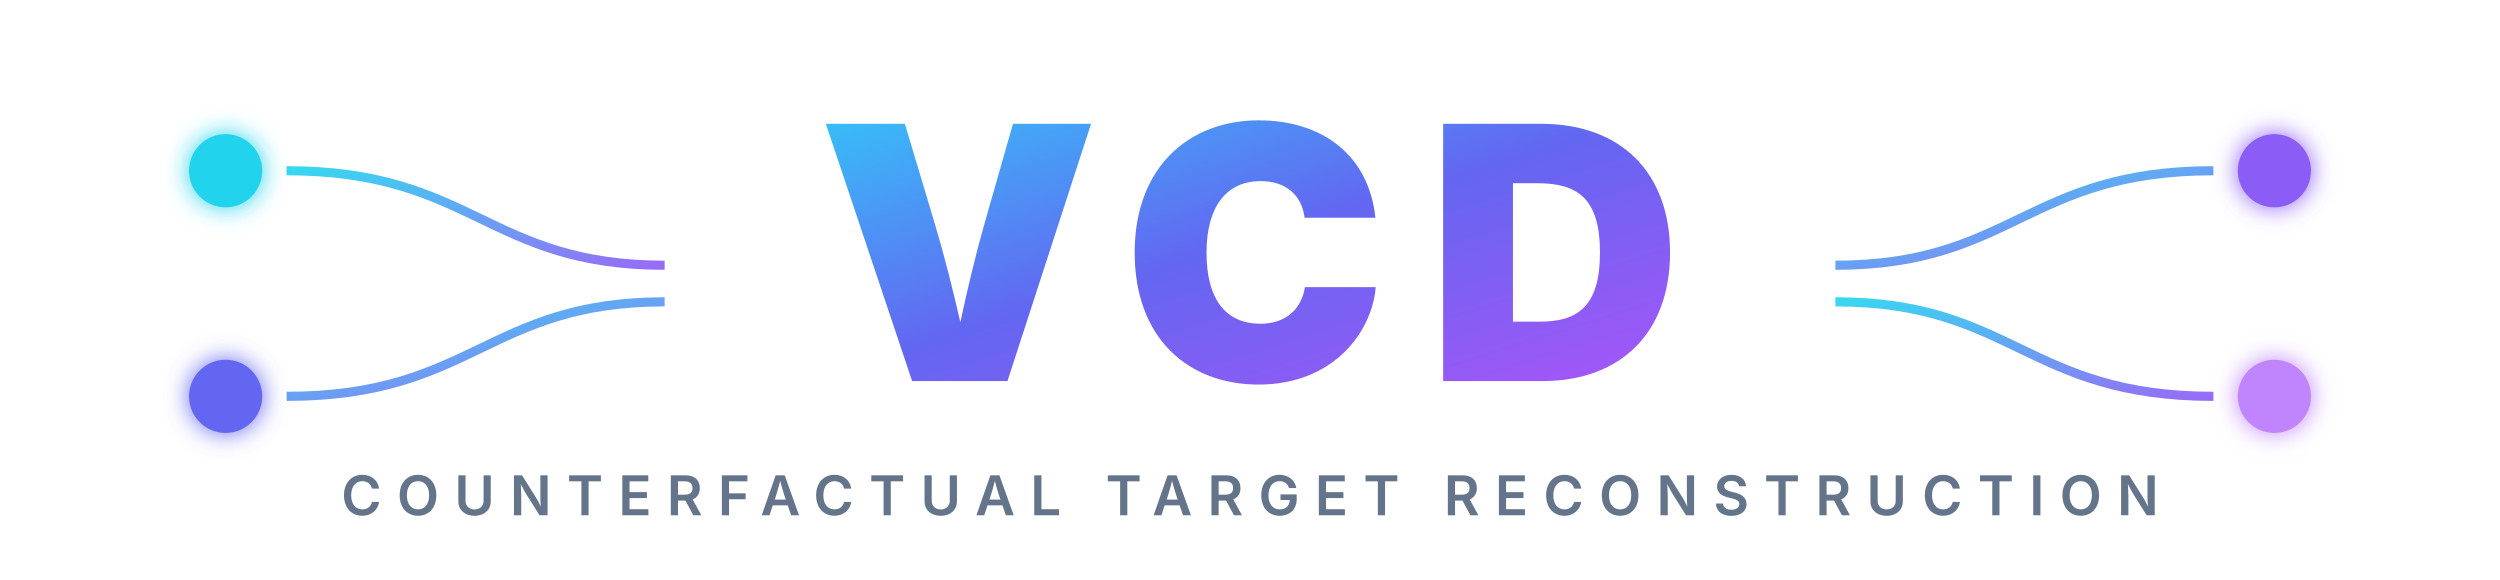
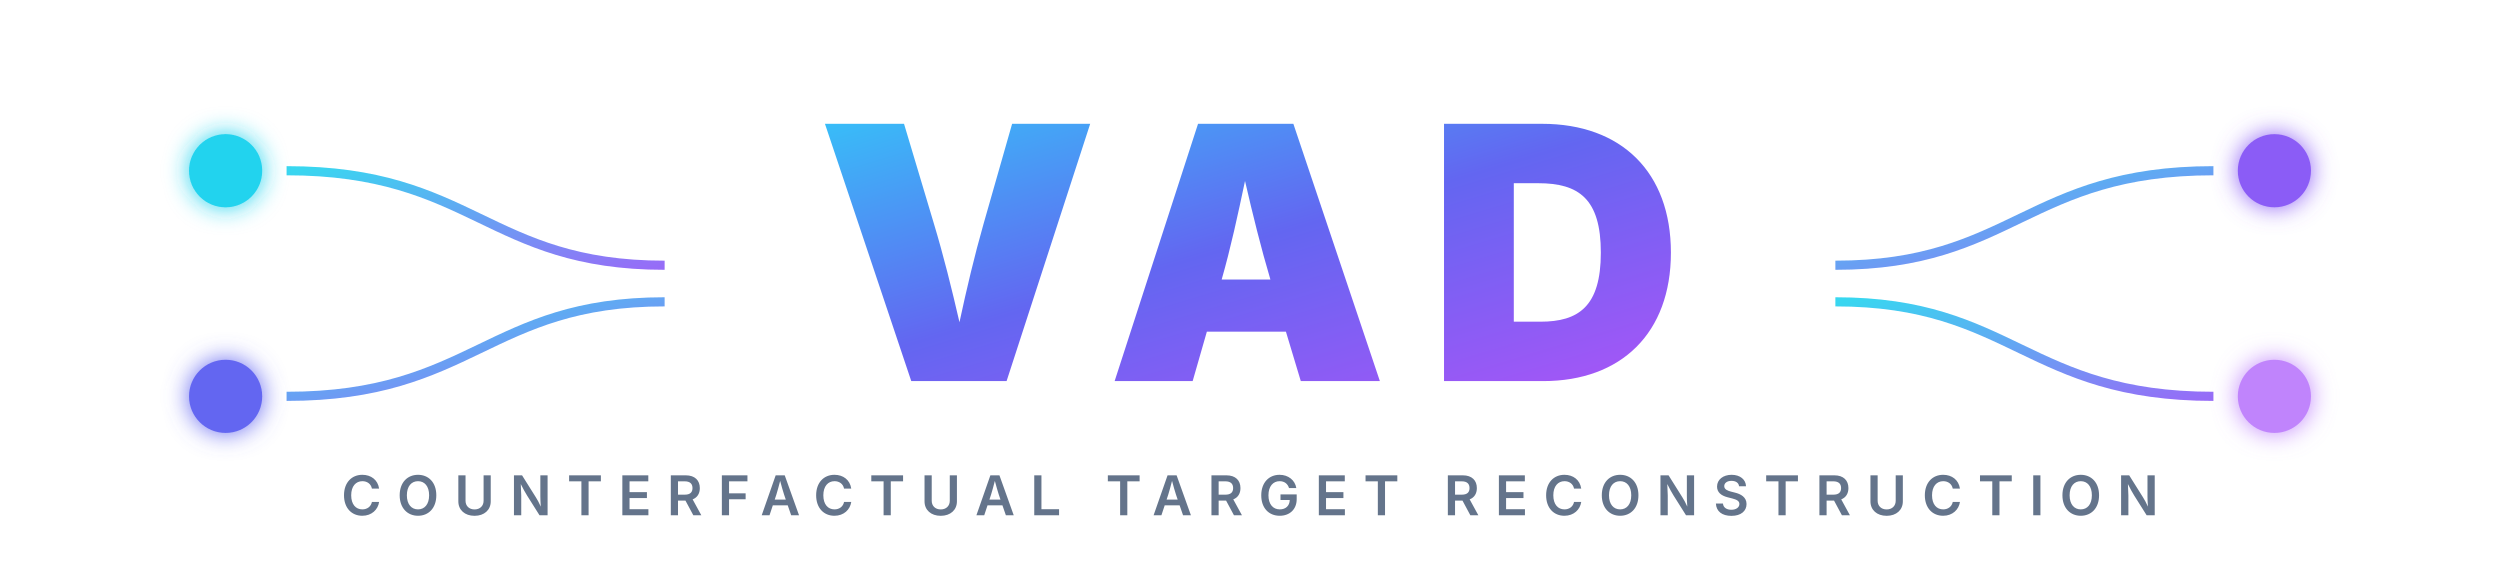
<svg xmlns="http://www.w3.org/2000/svg" width="820" height="190" viewBox="0 0 820 190" role="img" aria-labelledby="title desc">
  <defs>
    <linearGradient id="wordmark" x1="0" y1="0" x2="1" y2="1">
      <stop offset="0" stop-color="#38bdf8" />
      <stop offset="0.48" stop-color="#6366f1" />
      <stop offset="1" stop-color="#a855f7" />
    </linearGradient>
    <linearGradient id="node" x1="0" y1="0" x2="1" y2="1">
      <stop offset="0" stop-color="#22d3ee" />
      <stop offset="1" stop-color="#8b5cf6" />
    </linearGradient>
    <filter id="soft-glow" x="-30%" y="-30%" width="160%" height="160%">
      <feGaussianBlur stdDeviation="4" result="blur" />
      <feMerge>
        <feMergeNode in="blur" />
        <feMergeNode in="SourceGraphic" />
      </feMerge>
    </filter>
  </defs>
  <g opacity="0.9" stroke="url(#node)" stroke-width="3" fill="none">
    <path d="M94 56 C155 56 160 87 218 87" />
    <path d="M94 130 C155 130 160 99 218 99" />
    <path d="M726 56 C665 56 660 87 602 87" />
    <path d="M726 130 C665 130 660 99 602 99" />
  </g>
  <g filter="url(#soft-glow)">
    <circle cx="74" cy="56" r="12" fill="#22d3ee" />
    <circle cx="74" cy="130" r="12" fill="#6366f1" />
    <circle cx="746" cy="56" r="12" fill="#8b5cf6" />
    <circle cx="746" cy="130" r="12" fill="#c084fc" />
  </g>
-   <text x="410" y="125" text-anchor="middle" font-family="Inter, ui-sans-serif, system-ui, -apple-system, BlinkMacSystemFont, Segoe UI, sans-serif" font-size="116" font-weight="900" letter-spacing="13" fill="url(#wordmark)">VCD</text>
+   <text x="410" y="125" text-anchor="middle" font-family="Inter, ui-sans-serif, system-ui, -apple-system, BlinkMacSystemFont, Segoe UI, sans-serif" font-size="116" font-weight="900" letter-spacing="13" fill="url(#wordmark)">VAD</text>
  <text x="410" y="169" text-anchor="middle" font-family="Inter, ui-sans-serif, system-ui, -apple-system, BlinkMacSystemFont, Segoe UI, sans-serif" font-size="18" font-weight="600" letter-spacing="5" fill="#64748b">COUNTERFACTUAL TARGET RECONSTRUCTION</text>
</svg>
